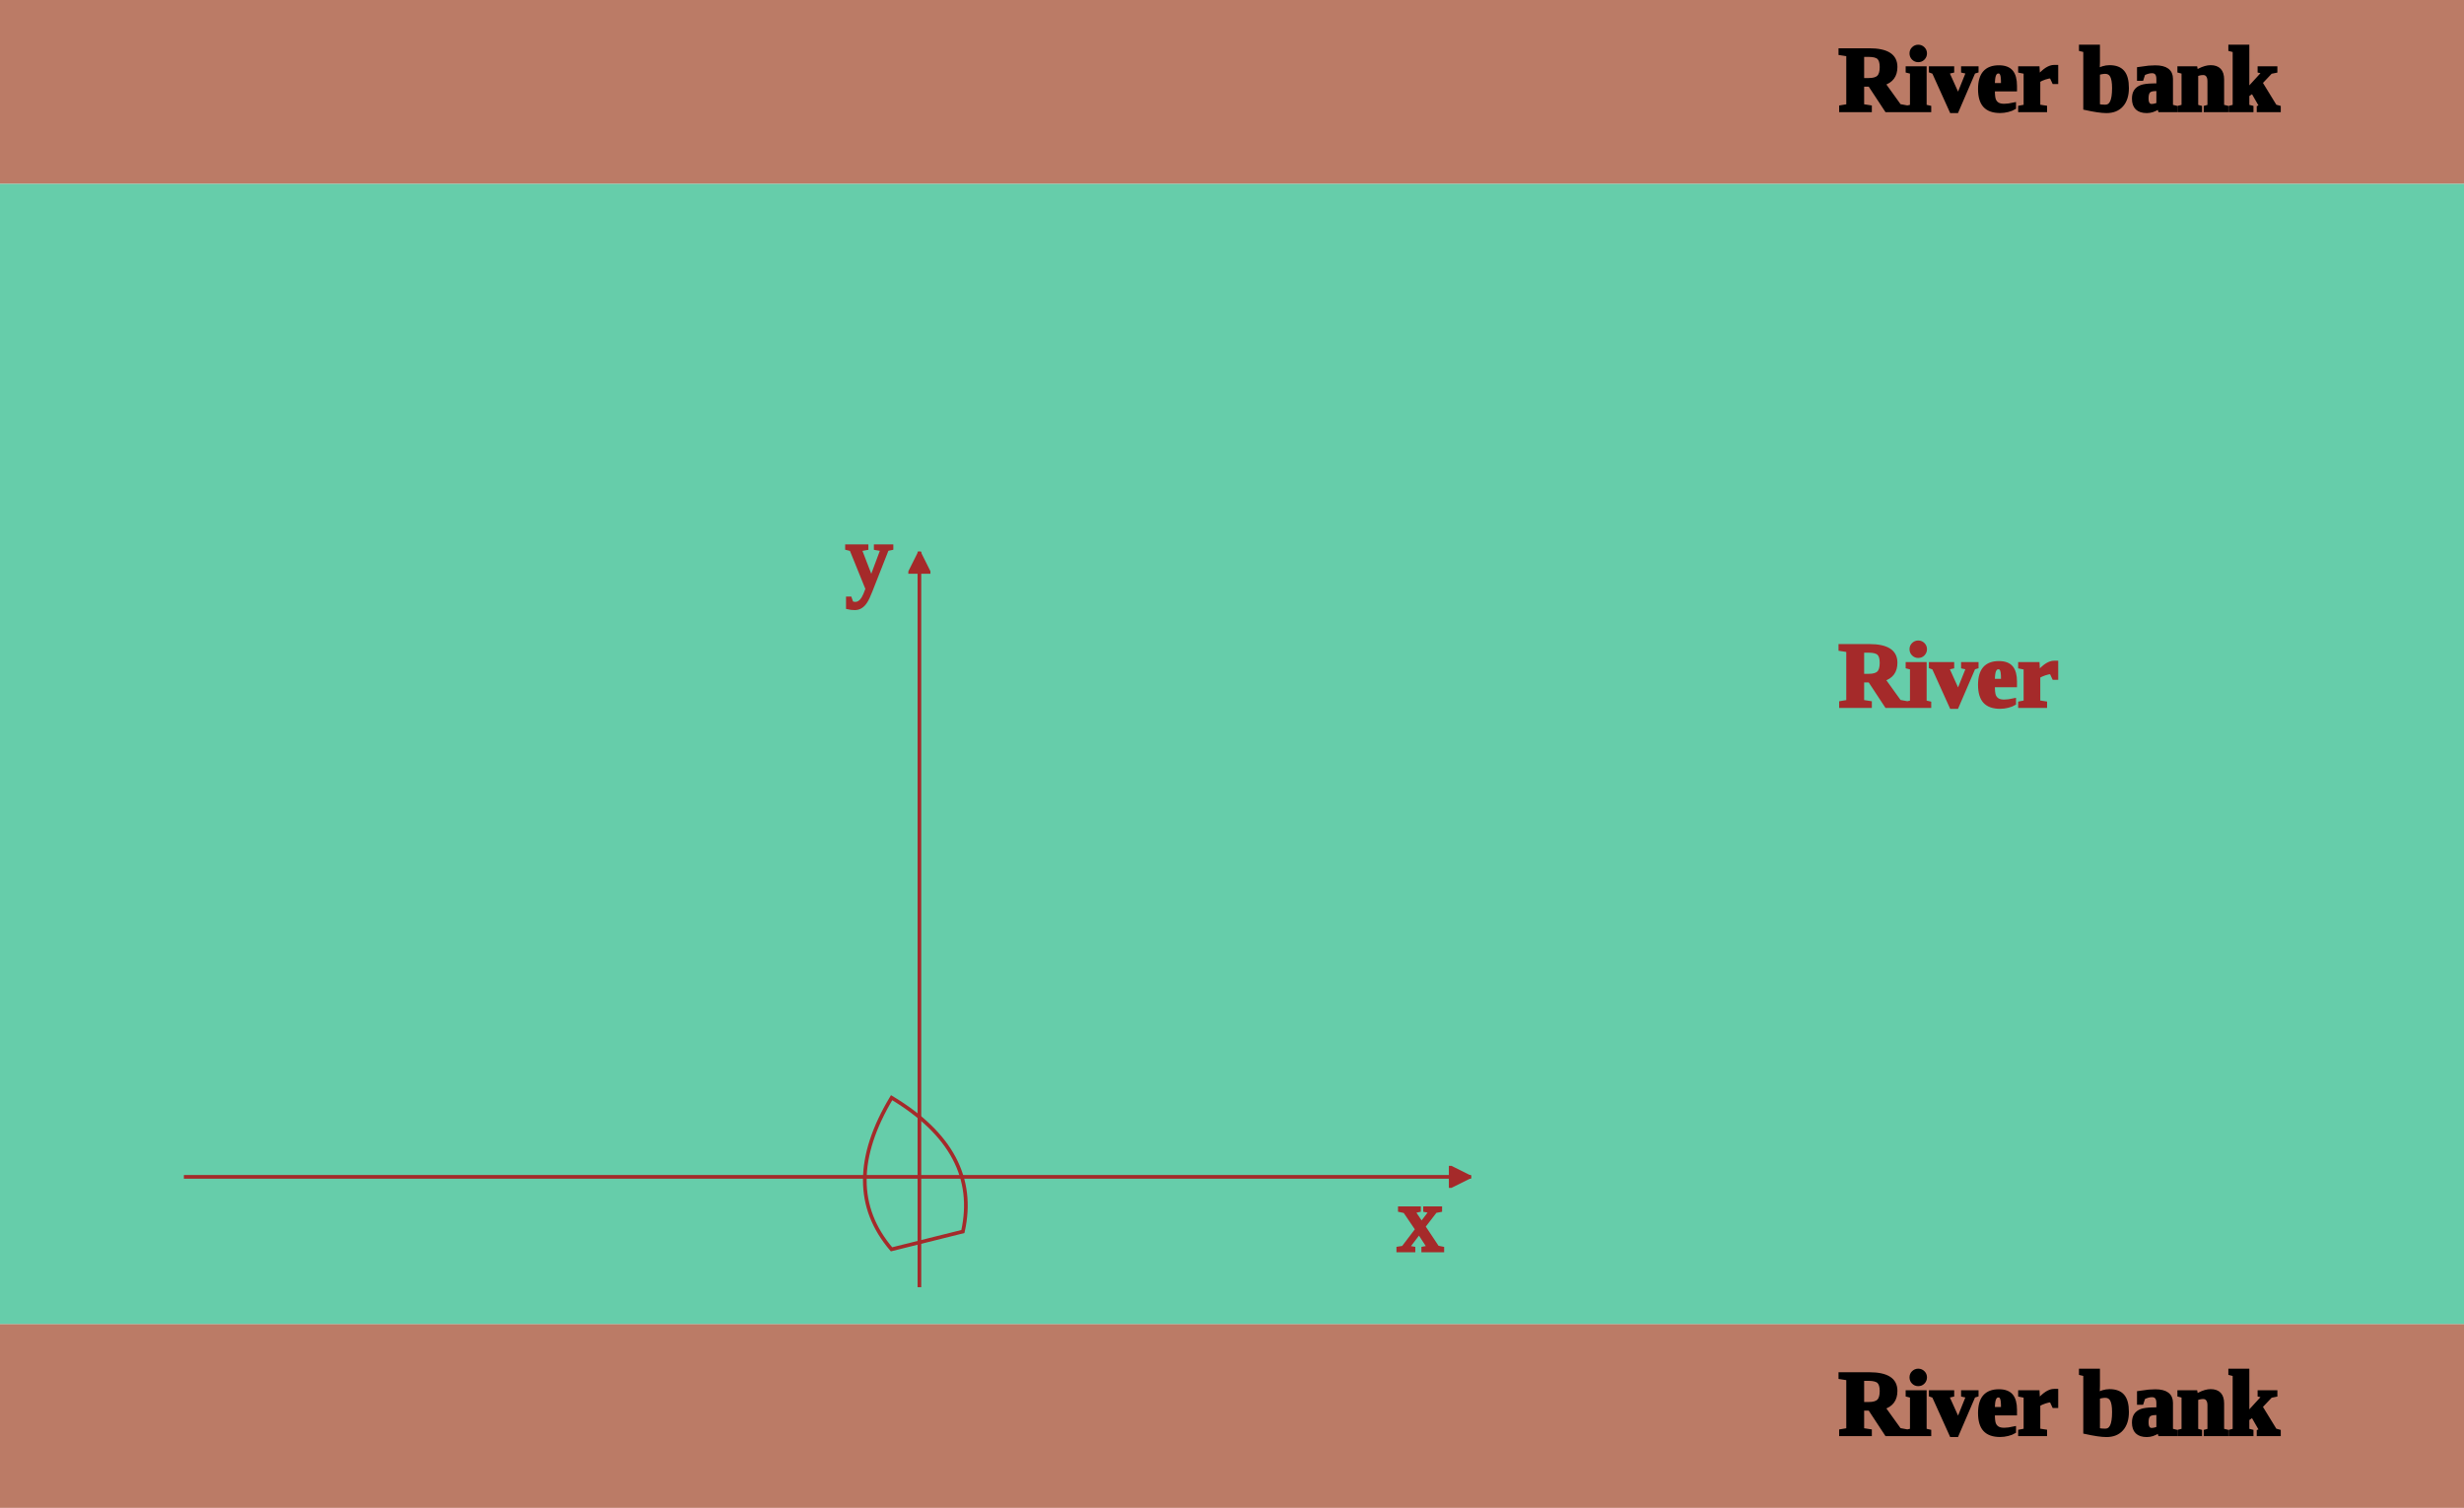
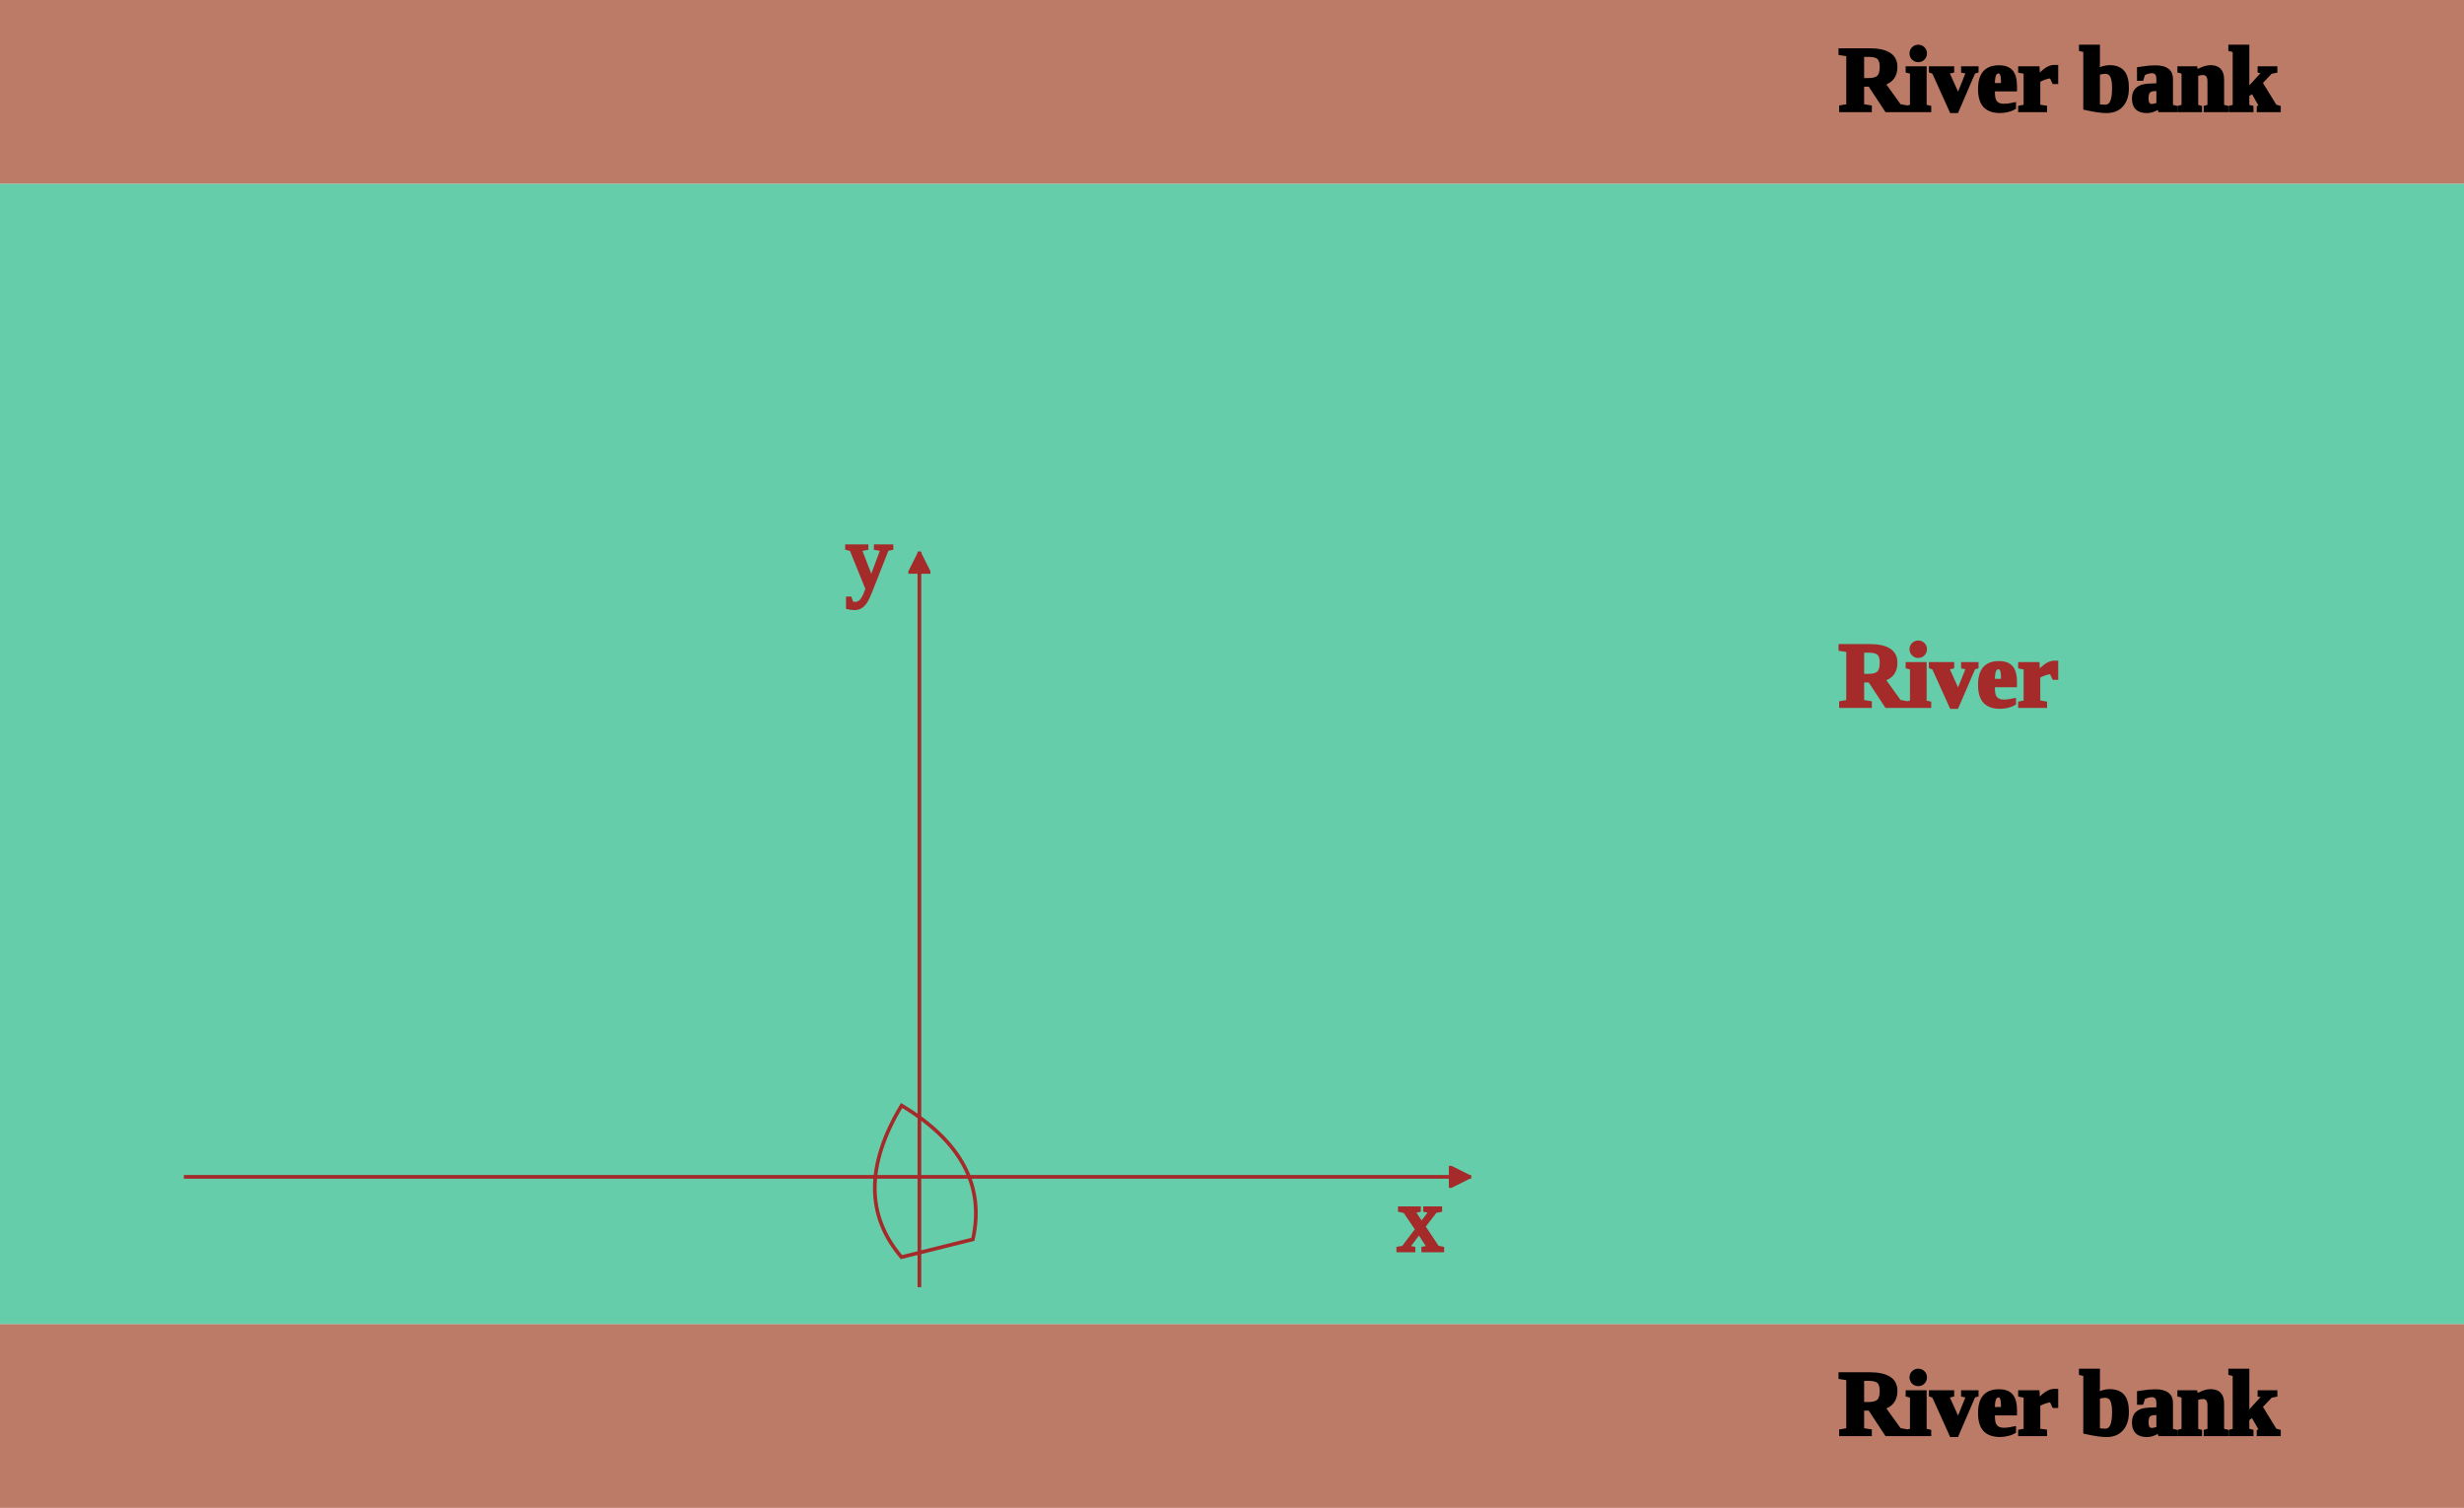
<svg xmlns="http://www.w3.org/2000/svg" width="670" height="410" viewBox="0 0 670 410">
  <defs>
    <marker id="Bluearrow" viewBox="0 0 10 10" refX="10" refY="5" markerWidth="6" markerHeight="6" orient="auto-start-reverse">
      <path d="M 0 0 L 10 5 L 0 10 z" stroke="blue" fill="blue" />
    </marker>
    <marker id="Brownarrow" viewBox="0 0 10 10" refX="10" refY="5" markerWidth="6" markerHeight="6" orient="auto-start-reverse">
      <path d="M 0 0 L 10 5 L 0 10 z" stroke="brown" fill="brown" />
    </marker>
    <marker id="Greenarrow" viewBox="0 0 10 10" refX="10" refY="5" markerWidth="6" markerHeight="6" orient="auto-start-reverse">
      <path d="M 0 0 L 10 5 L 0 10 z" stroke="green" fill="green" />
    </marker>
  </defs>
  <rect style="fill:#af634a;fill-opacity:0.84" width="670" height="50" x="0" y="360" />
  <text x="500" y="390" font-size="25" stroke="black" font-weight="bold">
        River bank
    </text>
  <rect style="fill:#af634a;fill-opacity:0.84" width="670" height="50" x="0" y="0" />
  <text x="500" y="30" font-size="25" stroke="black" font-weight="bold">
        River bank
    </text>
  <rect style="fill:mediumaquamarine" width="670" height="310" x="0" y="50" />
  <text x="500" y="192" font-size="25" stroke="brown" fill="brown" font-weight="bold">
        River
    </text>
  <line x1="50" y1="320" x2="400" y2="320" stroke="brown" stroke-width="1" marker-end="url(#Brownarrow)" />
  <text x="380" y="340" font-size="25" stroke="brown" fill="brown">
		x
	</text>
  <line x1="250" y1="350" x2="250" y2="150" stroke="brown" stroke-width="1" marker-end="url(#Brownarrow)" />
  <text x="230" y="160" font-size="25" stroke="brown" fill="brown">
		y
	</text>
-   <g transform="translate(230, 320)       rotate(-104, 10, 10)">
+   <g transform="translate(230, 300)       rotate(-104, 20, 20)">
    <path d="M 0 10 q 20 -10 40 10 q -20 20 -40 10 z" stroke="brown" style="fill:none" />
  </g>
</svg>
